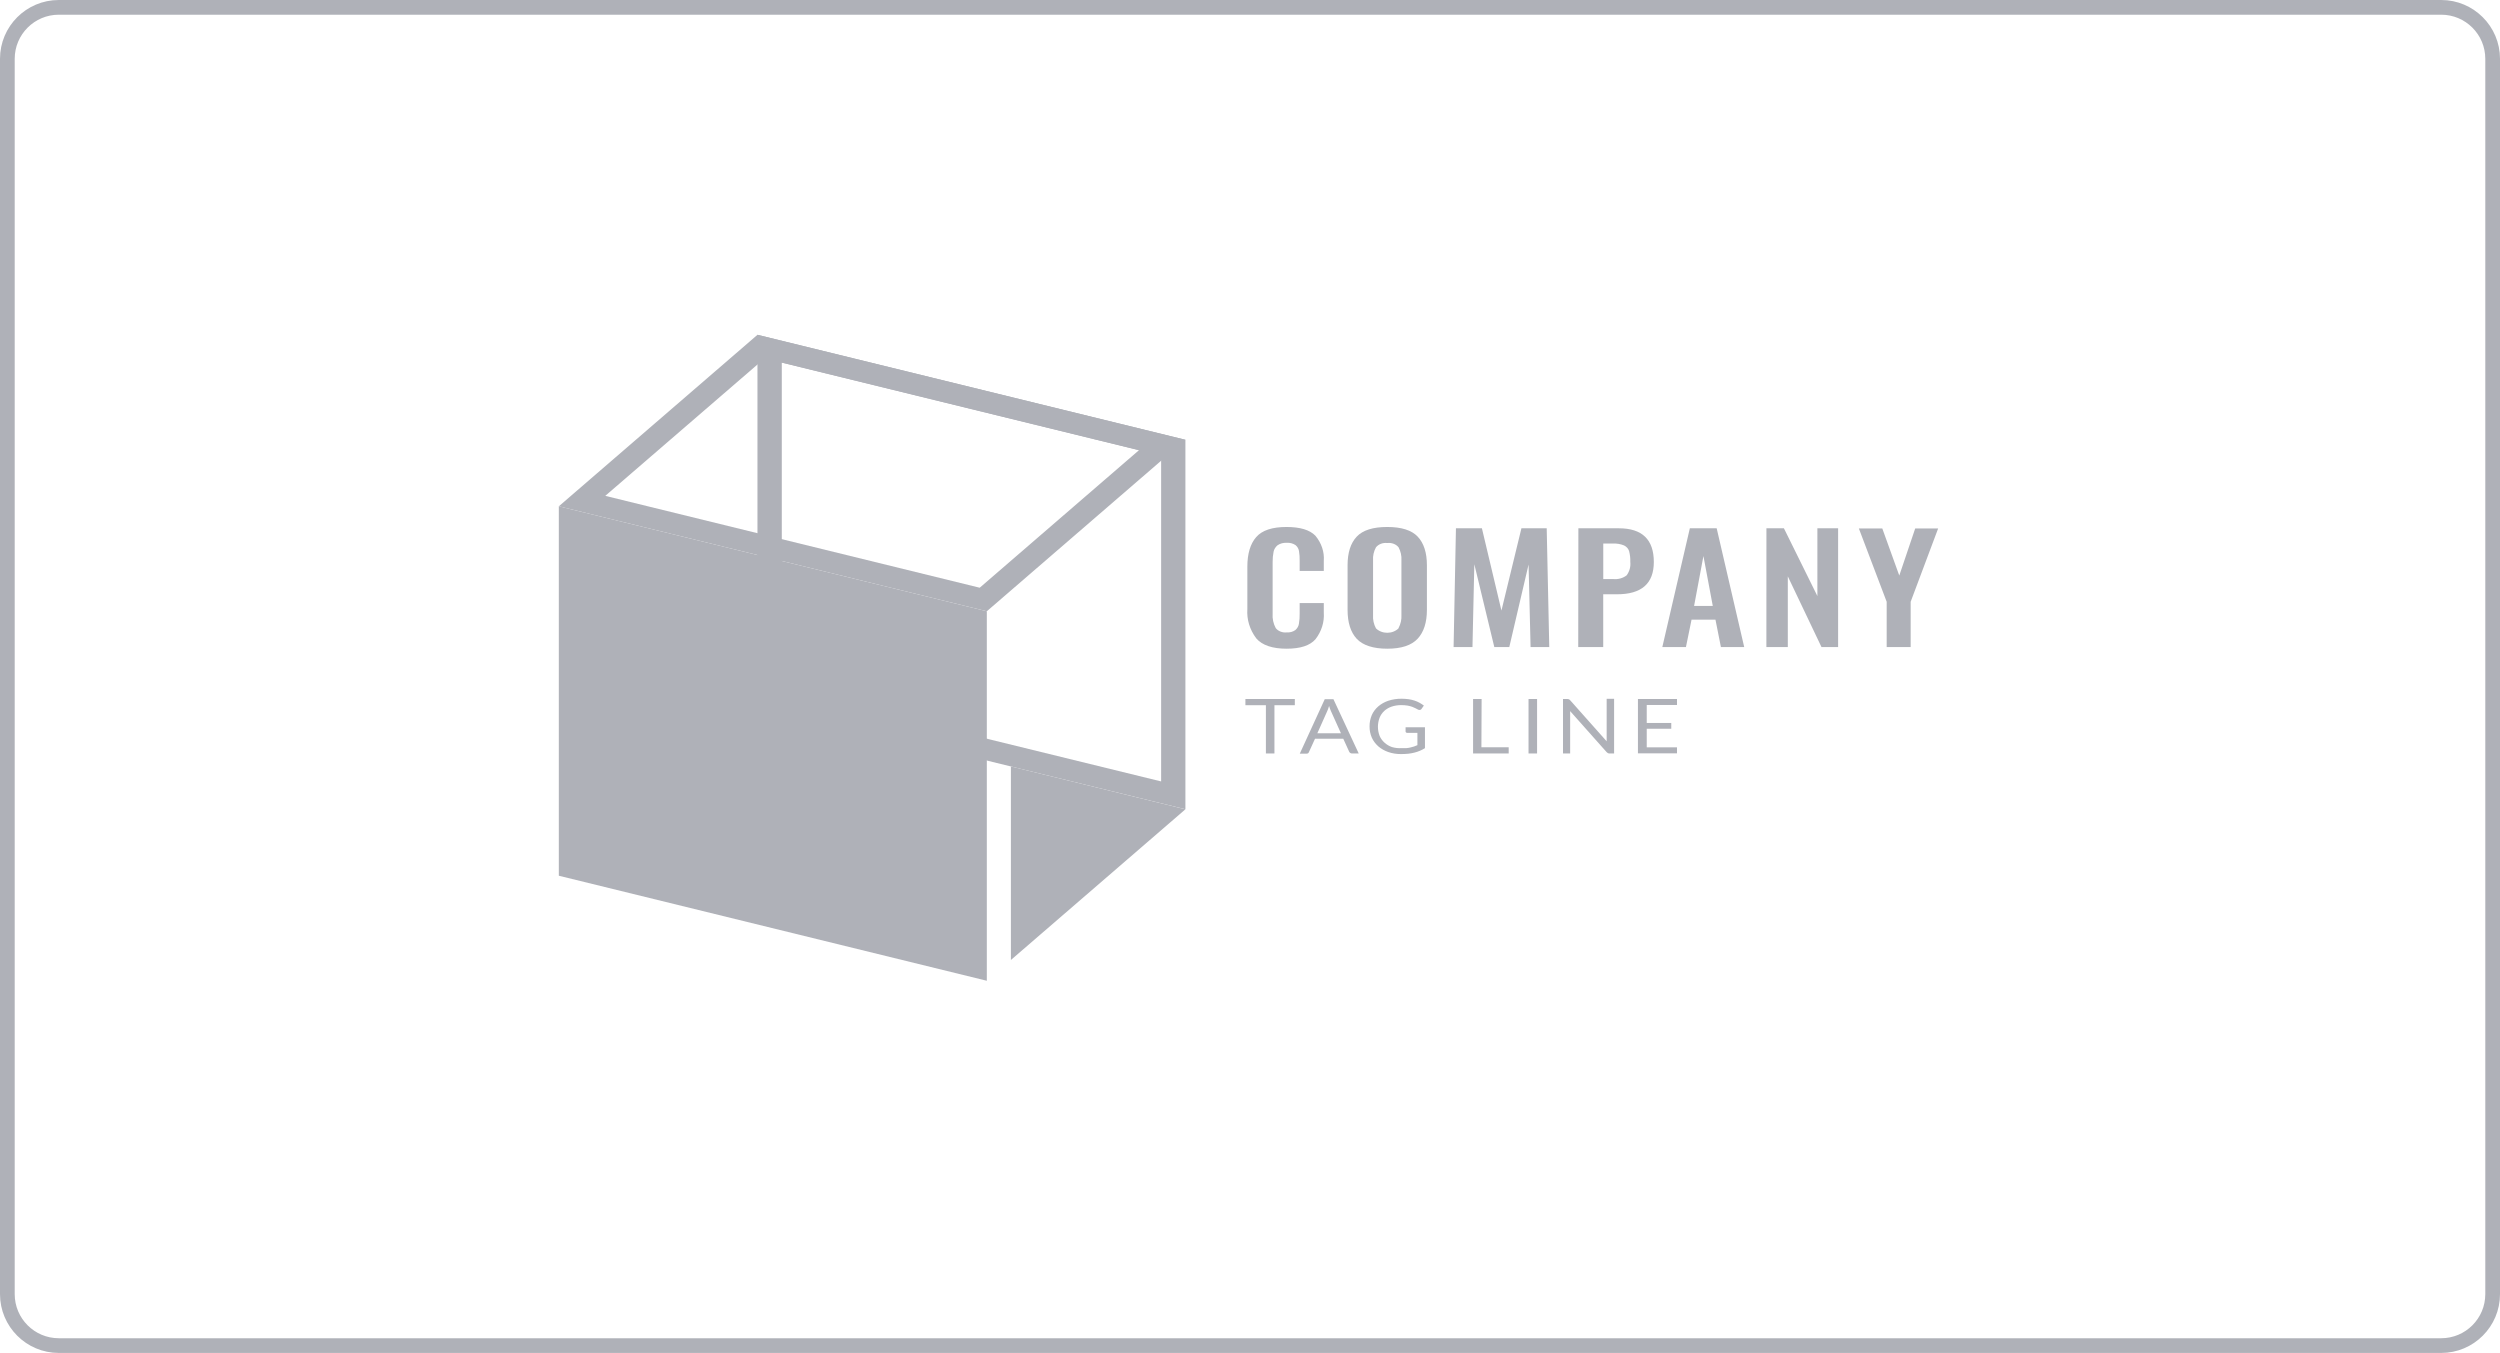
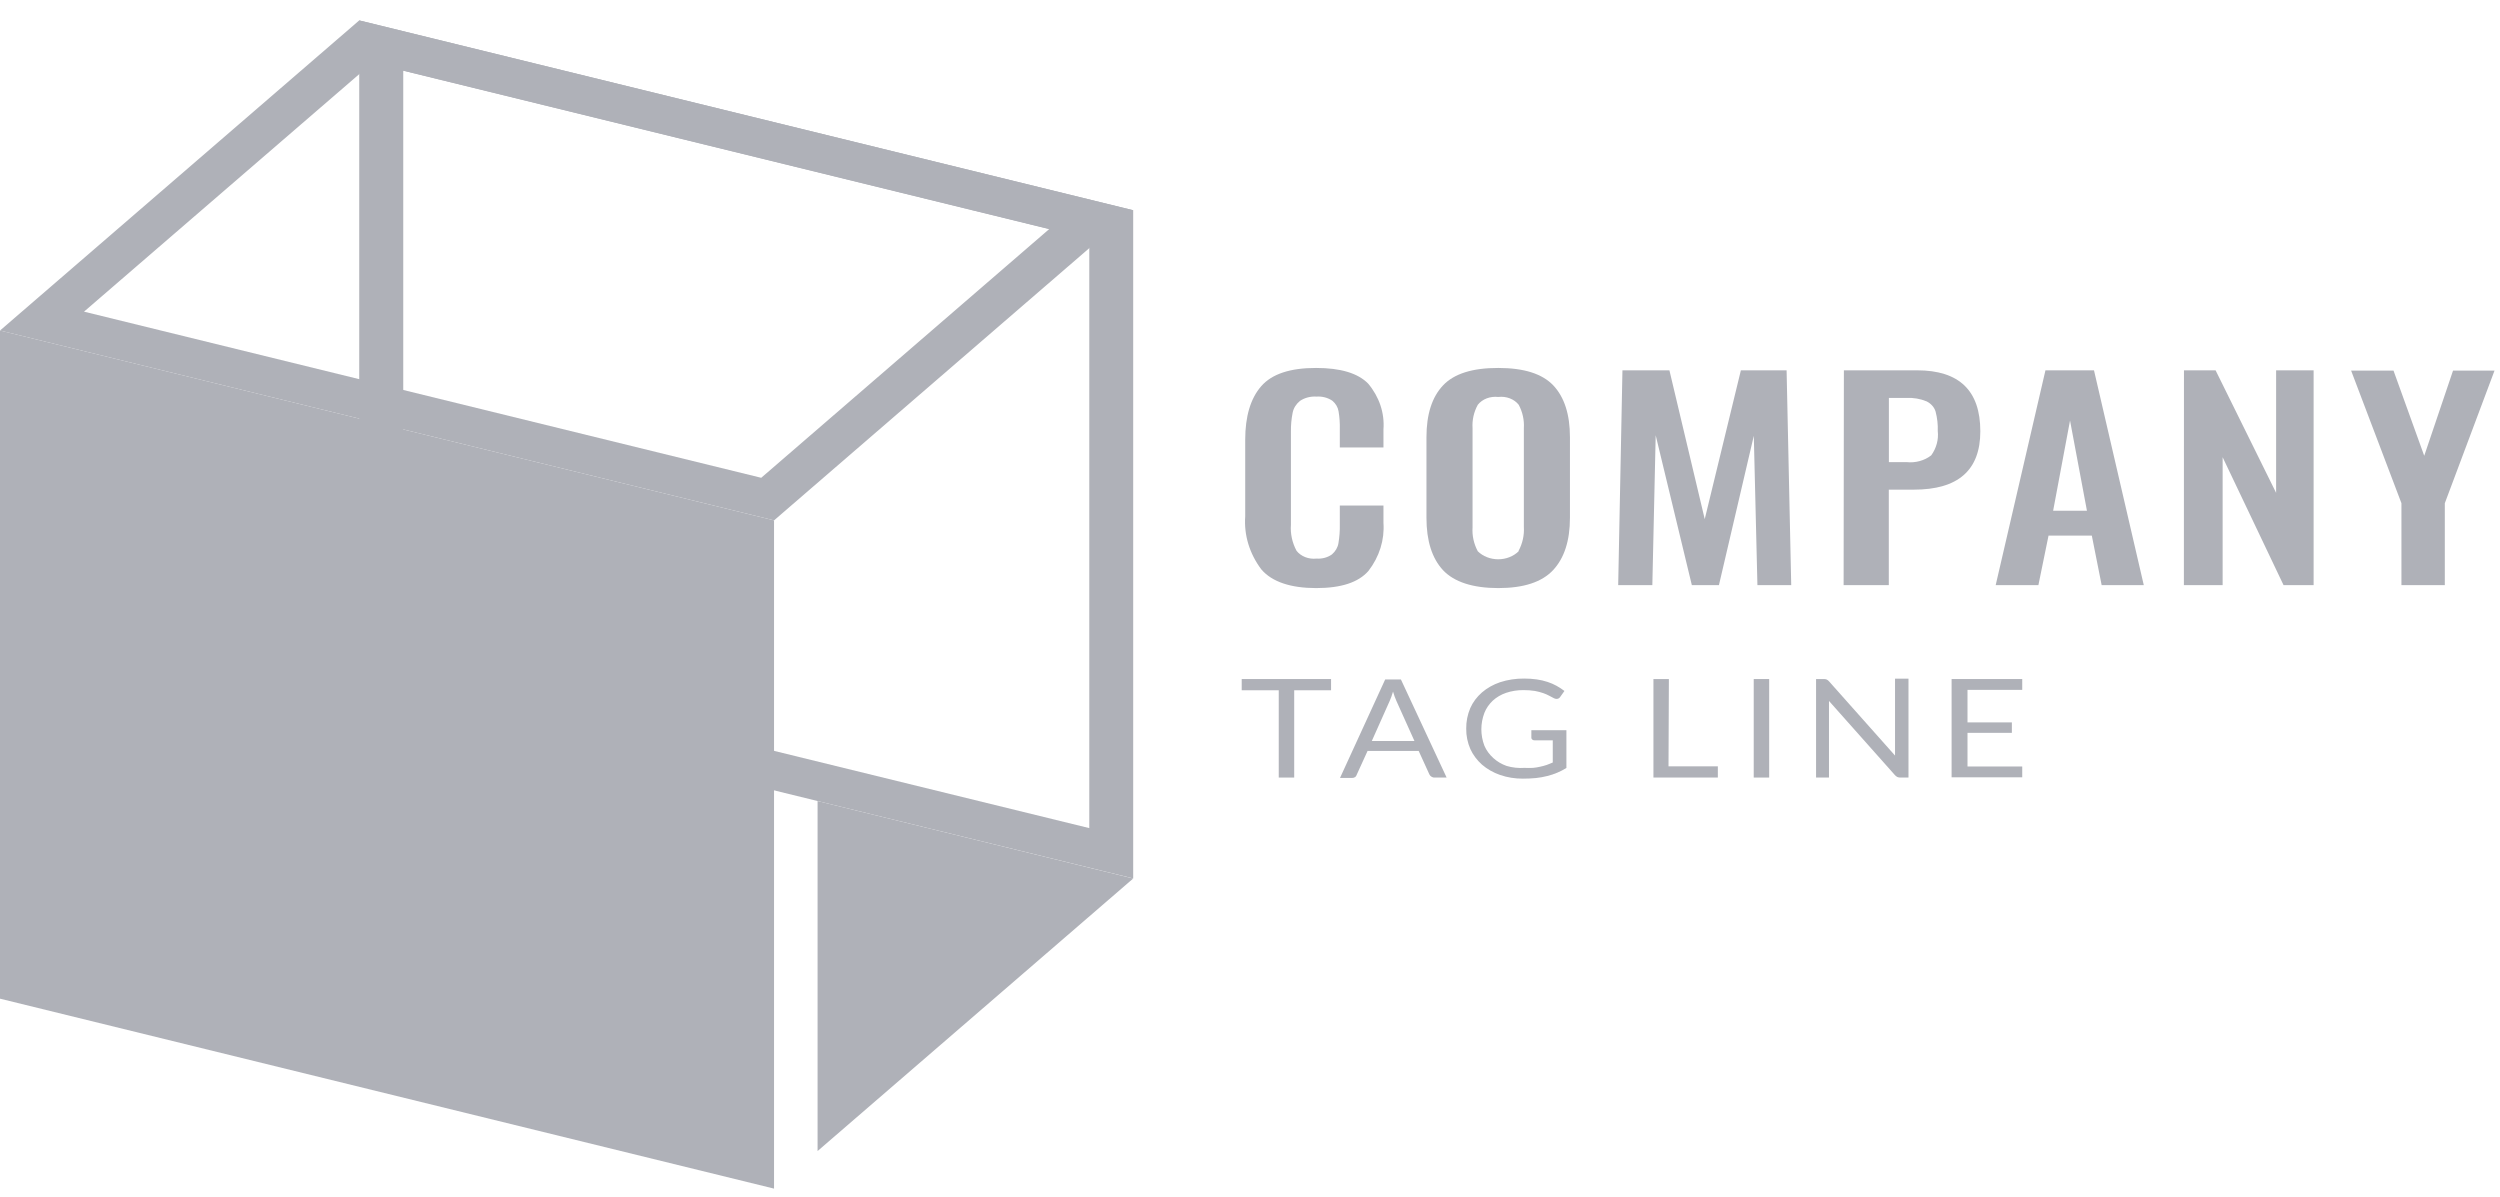
- <svg xmlns="http://www.w3.org/2000/svg" width="170" height="92" viewBox="0 0 170 92" fill="none">
-   <rect x="0.5" y="0.5" width="169" height="91" rx="3.5" stroke="#AFB1B8" />
-   <path d="M85.425 43.408C84.982 42.818 84.77 42.121 84.82 41.42V38.536C84.82 37.653 85.021 36.981 85.422 36.521C85.822 36.062 86.511 35.833 87.487 35.835C88.404 35.835 89.055 36.031 89.441 36.422C89.861 36.921 90.065 37.531 90.018 38.146V38.824H88.377V38.138C88.383 37.913 88.367 37.688 88.33 37.466C88.306 37.314 88.223 37.173 88.095 37.067C87.927 36.953 87.715 36.897 87.501 36.911C87.276 36.897 87.053 36.956 86.876 37.076C86.733 37.194 86.637 37.348 86.604 37.516C86.557 37.751 86.535 37.99 86.539 38.228V41.728C86.513 42.065 86.586 42.403 86.75 42.71C86.832 42.814 86.945 42.897 87.077 42.948C87.21 43 87.356 43.019 87.501 43.004C87.711 43.018 87.919 42.962 88.082 42.845C88.215 42.73 88.301 42.581 88.326 42.42C88.365 42.188 88.382 41.953 88.377 41.719V41.009H90.018V41.657C90.064 42.299 89.865 42.936 89.451 43.47C89.074 43.898 88.431 44.112 87.487 44.112C86.543 44.112 85.829 43.883 85.425 43.408Z" fill="#AFB1B8" />
-   <path d="M92.257 43.438C91.842 42.989 91.635 42.335 91.635 41.469V38.437C91.635 37.58 91.842 36.932 92.257 36.492C92.671 36.052 93.364 35.833 94.336 35.835C95.301 35.835 95.99 36.054 96.405 36.492C96.819 36.932 97.03 37.58 97.03 38.437V41.469C97.03 42.326 96.819 42.983 96.398 43.435C95.977 43.886 95.291 44.112 94.336 44.112C93.381 44.112 92.675 43.883 92.257 43.438ZM95.1 42.71C95.249 42.429 95.316 42.121 95.297 41.813V38.099C95.316 37.797 95.25 37.495 95.104 37.219C95.02 37.113 94.904 37.03 94.769 36.978C94.633 36.926 94.483 36.908 94.336 36.926C94.189 36.908 94.038 36.926 93.902 36.978C93.766 37.03 93.649 37.114 93.565 37.219C93.415 37.494 93.348 37.797 93.368 38.099V41.83C93.347 42.139 93.415 42.447 93.565 42.728C93.66 42.822 93.778 42.898 93.911 42.95C94.043 43.002 94.187 43.029 94.333 43.029C94.478 43.029 94.622 43.002 94.754 42.95C94.887 42.898 95.005 42.822 95.1 42.728V42.71Z" fill="#AFB1B8" />
-   <path d="M99.004 35.924H100.77L102.098 41.519L103.457 35.924H105.176L105.35 44H104.079L103.943 38.387L102.632 44H101.613L100.254 38.367L100.128 44H98.844L99.004 35.924Z" fill="#AFB1B8" />
-   <path d="M107.33 35.924H110.082C111.667 35.924 112.46 36.688 112.46 38.217C112.46 39.681 111.625 40.413 109.956 40.411H109.019V44H107.32L107.33 35.924ZM109.681 39.375C109.849 39.394 110.019 39.38 110.181 39.336C110.342 39.292 110.49 39.219 110.615 39.12C110.81 38.847 110.896 38.527 110.86 38.208C110.869 37.962 110.841 37.715 110.778 37.475C110.754 37.395 110.712 37.319 110.653 37.253C110.595 37.187 110.522 37.132 110.439 37.091C110.203 36.993 109.942 36.949 109.681 36.962H109.022V39.375H109.681Z" fill="#AFB1B8" />
-   <path d="M114.909 35.924H116.734L118.606 44H117.022L116.652 42.138H115.025L114.644 44H113.038L114.909 35.924ZM116.469 41.203L115.833 37.812L115.198 41.203H116.469Z" fill="#AFB1B8" />
-   <path d="M120.117 35.924H121.306L123.582 40.531V35.924H124.992V44H123.861L121.571 39.191V44H120.114L120.117 35.924Z" fill="#AFB1B8" />
-   <path d="M128.294 40.921L126.402 35.935H127.996L129.151 39.138L130.234 35.935H131.794L129.925 40.921V44H128.294V40.921Z" fill="#AFB1B8" />
-   <path d="M88.048 47.532V47.954H86.662V51.236H86.081V47.954H84.688V47.532H88.048Z" fill="#AFB1B8" />
-   <path d="M92.393 51.236H91.944C91.899 51.239 91.854 51.226 91.819 51.201C91.785 51.179 91.759 51.15 91.744 51.116L91.343 50.236H89.42L89.019 51.116C89.008 51.153 88.987 51.187 88.958 51.216C88.922 51.24 88.878 51.253 88.832 51.251H88.384L90.082 47.547H90.674L92.393 51.236ZM89.58 49.861H91.183L90.504 48.353C90.454 48.239 90.412 48.123 90.378 48.004C90.354 48.075 90.334 48.142 90.314 48.201L90.252 48.356L89.58 49.861Z" fill="#AFB1B8" />
-   <path d="M95.321 50.872C95.427 50.877 95.534 50.877 95.64 50.872C95.732 50.864 95.823 50.849 95.912 50.828C95.995 50.811 96.077 50.788 96.157 50.761C96.232 50.734 96.306 50.702 96.384 50.67V49.837H95.705C95.688 49.838 95.671 49.836 95.656 49.831C95.64 49.825 95.625 49.818 95.613 49.808C95.602 49.799 95.593 49.789 95.587 49.777C95.582 49.766 95.579 49.753 95.579 49.74V49.456H96.897V50.875C96.79 50.942 96.676 51.001 96.558 51.051C96.437 51.103 96.31 51.145 96.181 51.177C96.042 51.213 95.9 51.238 95.756 51.254C95.591 51.27 95.426 51.277 95.26 51.277C94.967 51.279 94.676 51.233 94.404 51.139C94.15 51.051 93.918 50.919 93.724 50.752C93.535 50.583 93.386 50.384 93.286 50.166C93.179 49.92 93.126 49.659 93.13 49.397C93.126 49.133 93.178 48.871 93.283 48.623C93.38 48.403 93.53 48.203 93.721 48.036C93.915 47.869 94.146 47.739 94.4 47.652C94.691 47.557 95 47.511 95.311 47.514C95.469 47.514 95.627 47.525 95.783 47.546C95.921 47.566 96.057 47.597 96.187 47.64C96.306 47.678 96.42 47.728 96.527 47.787C96.631 47.844 96.73 47.909 96.823 47.98L96.66 48.209C96.647 48.23 96.628 48.248 96.605 48.26C96.581 48.272 96.555 48.279 96.527 48.279C96.49 48.278 96.453 48.268 96.422 48.25C96.371 48.227 96.317 48.197 96.255 48.162C96.183 48.123 96.107 48.09 96.028 48.062C95.927 48.027 95.822 48 95.715 47.98C95.573 47.958 95.428 47.947 95.284 47.948C95.06 47.946 94.837 47.981 94.628 48.051C94.439 48.116 94.269 48.216 94.129 48.344C93.988 48.477 93.88 48.634 93.813 48.804C93.661 49.206 93.661 49.638 93.813 50.039C93.887 50.214 94.003 50.372 94.153 50.506C94.292 50.633 94.461 50.733 94.648 50.799C94.865 50.863 95.093 50.888 95.321 50.872Z" fill="#AFB1B8" />
-   <path d="M100.736 50.814H102.591V51.236H100.169V47.532H100.75L100.736 50.814Z" fill="#AFB1B8" />
-   <path d="M104.521 51.236H103.94V47.532H104.521V51.236Z" fill="#AFB1B8" />
-   <path d="M106.681 47.549C106.716 47.566 106.746 47.589 106.77 47.617L109.253 50.409C109.25 50.365 109.25 50.321 109.253 50.277C109.253 50.236 109.253 50.195 109.253 50.157V47.517H109.759V51.236H109.467C109.424 51.239 109.38 51.232 109.341 51.216C109.306 51.197 109.275 51.173 109.25 51.145L106.77 48.356C106.77 48.4 106.77 48.441 106.77 48.482C106.77 48.523 106.77 48.561 106.77 48.596V51.236H106.284V47.532H106.586C106.619 47.532 106.651 47.538 106.681 47.549Z" fill="#AFB1B8" />
-   <path d="M114.036 47.532V47.939H111.978V49.162H113.646V49.555H111.978V50.819H114.036V51.227H111.38V47.532H114.036Z" fill="#AFB1B8" />
-   <path d="M53.162 24.655L78.957 30.979V53.137L53.162 46.816V24.655ZM51.507 22.767V47.893L80.608 55.029V29.905L51.507 22.767Z" fill="#AFB1B8" />
-   <path d="M67.104 66.692L38 59.55V34.427L67.104 41.566V66.692Z" fill="#AFB1B8" />
-   <path d="M51.99 24.371L77.448 30.615L66.621 39.965L41.159 33.718L51.99 24.371ZM51.507 22.767L38 34.428L67.104 41.566L80.608 29.905L51.507 22.767Z" fill="#AFB1B8" />
-   <path d="M68.741 65.279L80.608 55.032L68.741 52.119V65.279Z" fill="#AFB1B8" />
+ <svg xmlns="http://www.w3.org/2000/svg" width="94" height="45" viewBox="0 0 94 45" fill="none">
+   <path d="M47.425 21.408C46.982 20.818 46.77 20.121 46.82 19.42V16.536C46.82 15.653 47.021 14.981 47.422 14.521C47.822 14.062 48.511 13.833 49.487 13.835C50.404 13.835 51.056 14.031 51.441 14.422C51.861 14.921 52.065 15.531 52.018 16.146V16.824H50.377V16.137C50.383 15.913 50.367 15.688 50.33 15.466C50.306 15.314 50.223 15.173 50.095 15.067C49.927 14.953 49.715 14.897 49.501 14.912C49.276 14.897 49.053 14.956 48.876 15.076C48.733 15.194 48.637 15.348 48.604 15.516C48.557 15.751 48.535 15.99 48.539 16.229V19.728C48.513 20.065 48.586 20.403 48.75 20.71C48.831 20.814 48.945 20.896 49.077 20.948C49.21 21 49.356 21.019 49.501 21.003C49.711 21.018 49.919 20.962 50.082 20.845C50.215 20.73 50.301 20.581 50.326 20.42C50.364 20.188 50.382 19.953 50.377 19.719V19.009H52.018V19.657C52.064 20.299 51.865 20.936 51.451 21.47C51.074 21.898 50.431 22.112 49.487 22.112C48.543 22.112 47.829 21.883 47.425 21.408Z" fill="#AFB1B8" />
+   <path d="M54.257 21.438C53.842 20.989 53.635 20.335 53.635 19.47V16.437C53.635 15.58 53.842 14.932 54.257 14.492C54.671 14.052 55.364 13.833 56.336 13.835C57.301 13.835 57.99 14.054 58.405 14.492C58.819 14.932 59.03 15.58 59.03 16.437V19.47C59.03 20.326 58.819 20.983 58.398 21.435C57.977 21.886 57.291 22.112 56.336 22.112C55.381 22.112 54.675 21.883 54.257 21.438ZM57.1 20.71C57.249 20.429 57.316 20.121 57.297 19.813V16.099C57.316 15.797 57.25 15.495 57.104 15.22C57.02 15.113 56.904 15.03 56.769 14.978C56.633 14.926 56.483 14.908 56.336 14.926C56.188 14.909 56.038 14.927 55.902 14.978C55.766 15.03 55.649 15.114 55.565 15.22C55.415 15.494 55.348 15.796 55.368 16.099V19.83C55.347 20.139 55.415 20.447 55.565 20.728C55.66 20.822 55.779 20.898 55.911 20.95C56.043 21.002 56.187 21.029 56.333 21.029C56.478 21.029 56.622 21.002 56.754 20.95C56.887 20.898 57.005 20.822 57.1 20.728V20.71Z" fill="#AFB1B8" />
+   <path d="M61.004 13.924H62.77L64.098 19.519L65.457 13.924H67.176L67.35 22H66.079L65.943 16.387L64.632 22H63.613L62.254 16.366L62.128 22H60.844L61.004 13.924Z" fill="#AFB1B8" />
+   <path d="M69.33 13.924H72.082C73.667 13.924 74.46 14.688 74.46 16.217C74.46 17.681 73.625 18.413 71.956 18.411H71.019V22H69.32L69.33 13.924ZM71.681 17.375C71.849 17.394 72.019 17.381 72.181 17.336C72.342 17.292 72.49 17.219 72.615 17.12C72.81 16.848 72.896 16.527 72.86 16.208C72.869 15.962 72.841 15.715 72.778 15.475C72.754 15.395 72.712 15.319 72.653 15.253C72.595 15.187 72.522 15.132 72.439 15.091C72.203 14.993 71.942 14.949 71.681 14.962H71.022V17.375H71.681Z" fill="#AFB1B8" />
+   <path d="M76.909 13.924H78.734L80.606 22H79.022L78.652 20.138H77.025L76.644 22H75.038L76.909 13.924ZM78.469 19.203L77.833 15.812L77.198 19.203H78.469Z" fill="#AFB1B8" />
+   <path d="M82.117 13.924H83.306L85.582 18.531V13.924H86.992V22H85.861L83.571 17.191V22H82.114L82.117 13.924Z" fill="#AFB1B8" />
+   <path d="M90.294 18.921L88.402 13.935H89.996L91.151 17.138L92.234 13.935H93.794L91.925 18.921V22H90.294V18.921Z" fill="#AFB1B8" />
+   <path d="M50.048 25.532V25.954H48.662V29.236H48.081V25.954H46.688V25.532H50.048Z" fill="#AFB1B8" />
+   <path d="M54.393 29.236H53.944C53.899 29.239 53.854 29.226 53.819 29.201C53.785 29.18 53.759 29.15 53.744 29.116L53.343 28.236H51.42L51.019 29.116C51.008 29.153 50.987 29.187 50.958 29.216C50.922 29.24 50.878 29.253 50.832 29.251H50.384L52.083 25.547H52.674L54.393 29.236ZM51.58 27.861H53.183L52.504 26.353C52.454 26.239 52.412 26.123 52.378 26.004C52.354 26.075 52.334 26.142 52.314 26.201L52.252 26.356L51.58 27.861Z" fill="#AFB1B8" />
+   <path d="M57.321 28.872C57.428 28.877 57.534 28.877 57.64 28.872C57.732 28.864 57.823 28.849 57.912 28.828C57.995 28.811 58.077 28.788 58.157 28.761C58.232 28.735 58.306 28.702 58.384 28.67V27.837H57.705C57.688 27.838 57.671 27.836 57.656 27.831C57.64 27.826 57.625 27.818 57.613 27.808C57.602 27.799 57.593 27.789 57.587 27.777C57.581 27.765 57.579 27.753 57.579 27.74V27.456H58.897V28.875C58.79 28.942 58.676 29.001 58.558 29.051C58.437 29.103 58.31 29.145 58.181 29.177C58.042 29.213 57.9 29.238 57.756 29.254C57.591 29.27 57.426 29.277 57.26 29.277C56.967 29.279 56.676 29.233 56.404 29.139C56.15 29.051 55.918 28.919 55.724 28.752C55.535 28.583 55.386 28.384 55.286 28.166C55.179 27.92 55.126 27.659 55.13 27.397C55.126 27.133 55.178 26.871 55.283 26.623C55.38 26.403 55.53 26.203 55.721 26.036C55.915 25.869 56.146 25.739 56.401 25.652C56.691 25.557 57 25.511 57.311 25.514C57.469 25.514 57.627 25.524 57.783 25.546C57.921 25.566 58.057 25.597 58.187 25.64C58.306 25.678 58.42 25.728 58.527 25.787C58.631 25.845 58.73 25.909 58.823 25.98L58.66 26.209C58.647 26.23 58.628 26.247 58.605 26.26C58.581 26.272 58.554 26.279 58.527 26.279C58.489 26.278 58.453 26.268 58.422 26.25C58.371 26.227 58.316 26.197 58.255 26.162C58.183 26.123 58.107 26.09 58.028 26.062C57.926 26.027 57.822 26 57.715 25.98C57.573 25.958 57.428 25.947 57.284 25.948C57.06 25.946 56.837 25.981 56.628 26.051C56.439 26.116 56.269 26.216 56.129 26.344C55.988 26.477 55.88 26.634 55.813 26.805C55.661 27.206 55.661 27.638 55.813 28.039C55.887 28.213 56.003 28.372 56.153 28.506C56.292 28.633 56.461 28.733 56.648 28.799C56.864 28.863 57.093 28.888 57.321 28.872Z" fill="#AFB1B8" />
+   <path d="M62.736 28.814H64.591V29.236H62.169V25.532H62.75L62.736 28.814Z" fill="#AFB1B8" />
+   <path d="M66.521 29.236H65.94V25.532H66.521V29.236Z" fill="#AFB1B8" />
+   <path d="M68.681 25.549C68.716 25.566 68.746 25.589 68.77 25.617L71.253 28.409C71.25 28.365 71.25 28.321 71.253 28.277C71.253 28.236 71.253 28.195 71.253 28.157V25.517H71.759V29.236H71.467C71.424 29.239 71.38 29.232 71.341 29.216C71.306 29.197 71.275 29.173 71.25 29.145L68.77 26.356C68.77 26.4 68.77 26.441 68.77 26.482C68.77 26.523 68.77 26.561 68.77 26.596V29.236H68.284V25.532H68.586C68.619 25.532 68.651 25.538 68.681 25.549Z" fill="#AFB1B8" />
+   <path d="M76.036 25.532V25.939H73.978V27.162H75.646V27.555H73.978V28.82H76.036V29.227H73.38V25.532H76.036Z" fill="#AFB1B8" />
+   <path d="M15.162 2.656L40.957 8.979V31.137L15.162 24.816V2.656ZM13.507 0.767V25.893L42.608 33.029V7.905L13.507 0.767Z" fill="#AFB1B8" />
+   <path d="M29.104 44.692L0 37.55V12.427L29.104 19.566V44.692Z" fill="#AFB1B8" />
+   <path d="M13.99 2.371L39.448 8.615L28.622 17.965L3.159 11.718L13.99 2.371ZM13.507 0.767L0 12.428L29.104 19.566L42.608 7.905L13.507 0.767Z" fill="#AFB1B8" />
+   <path d="M30.741 43.279L42.608 33.032L30.741 30.119V43.279Z" fill="#AFB1B8" />
</svg>
